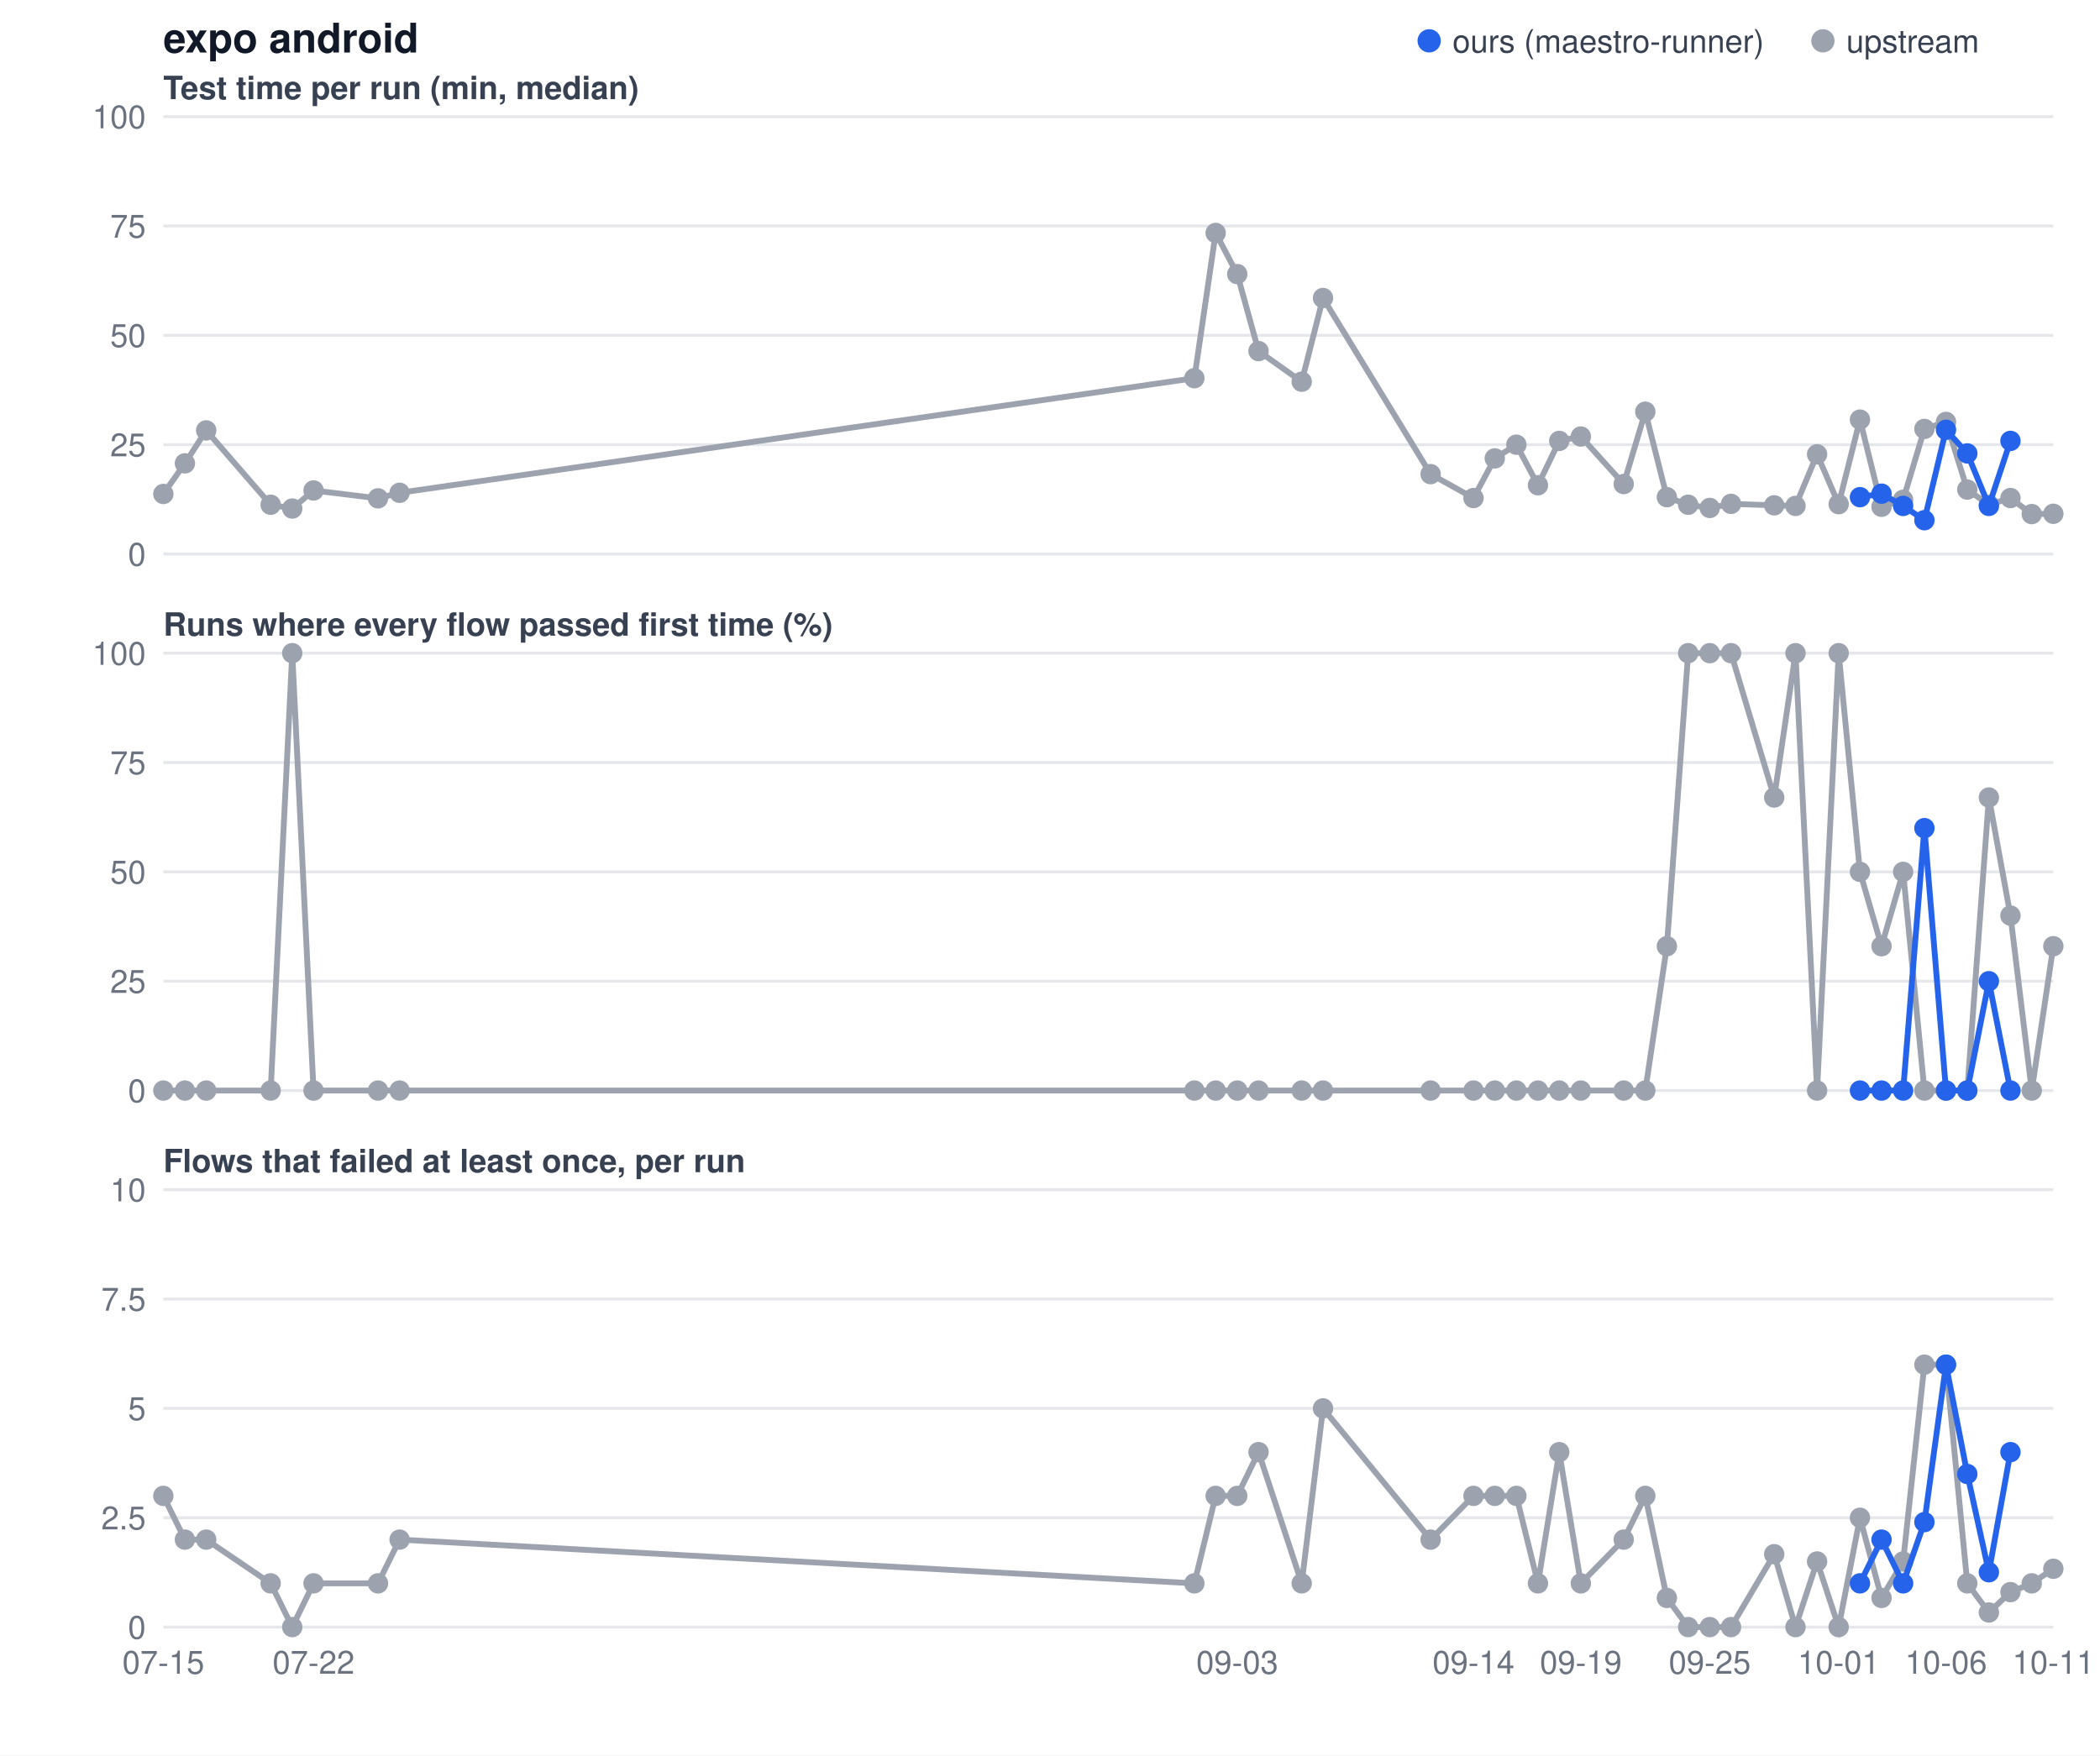
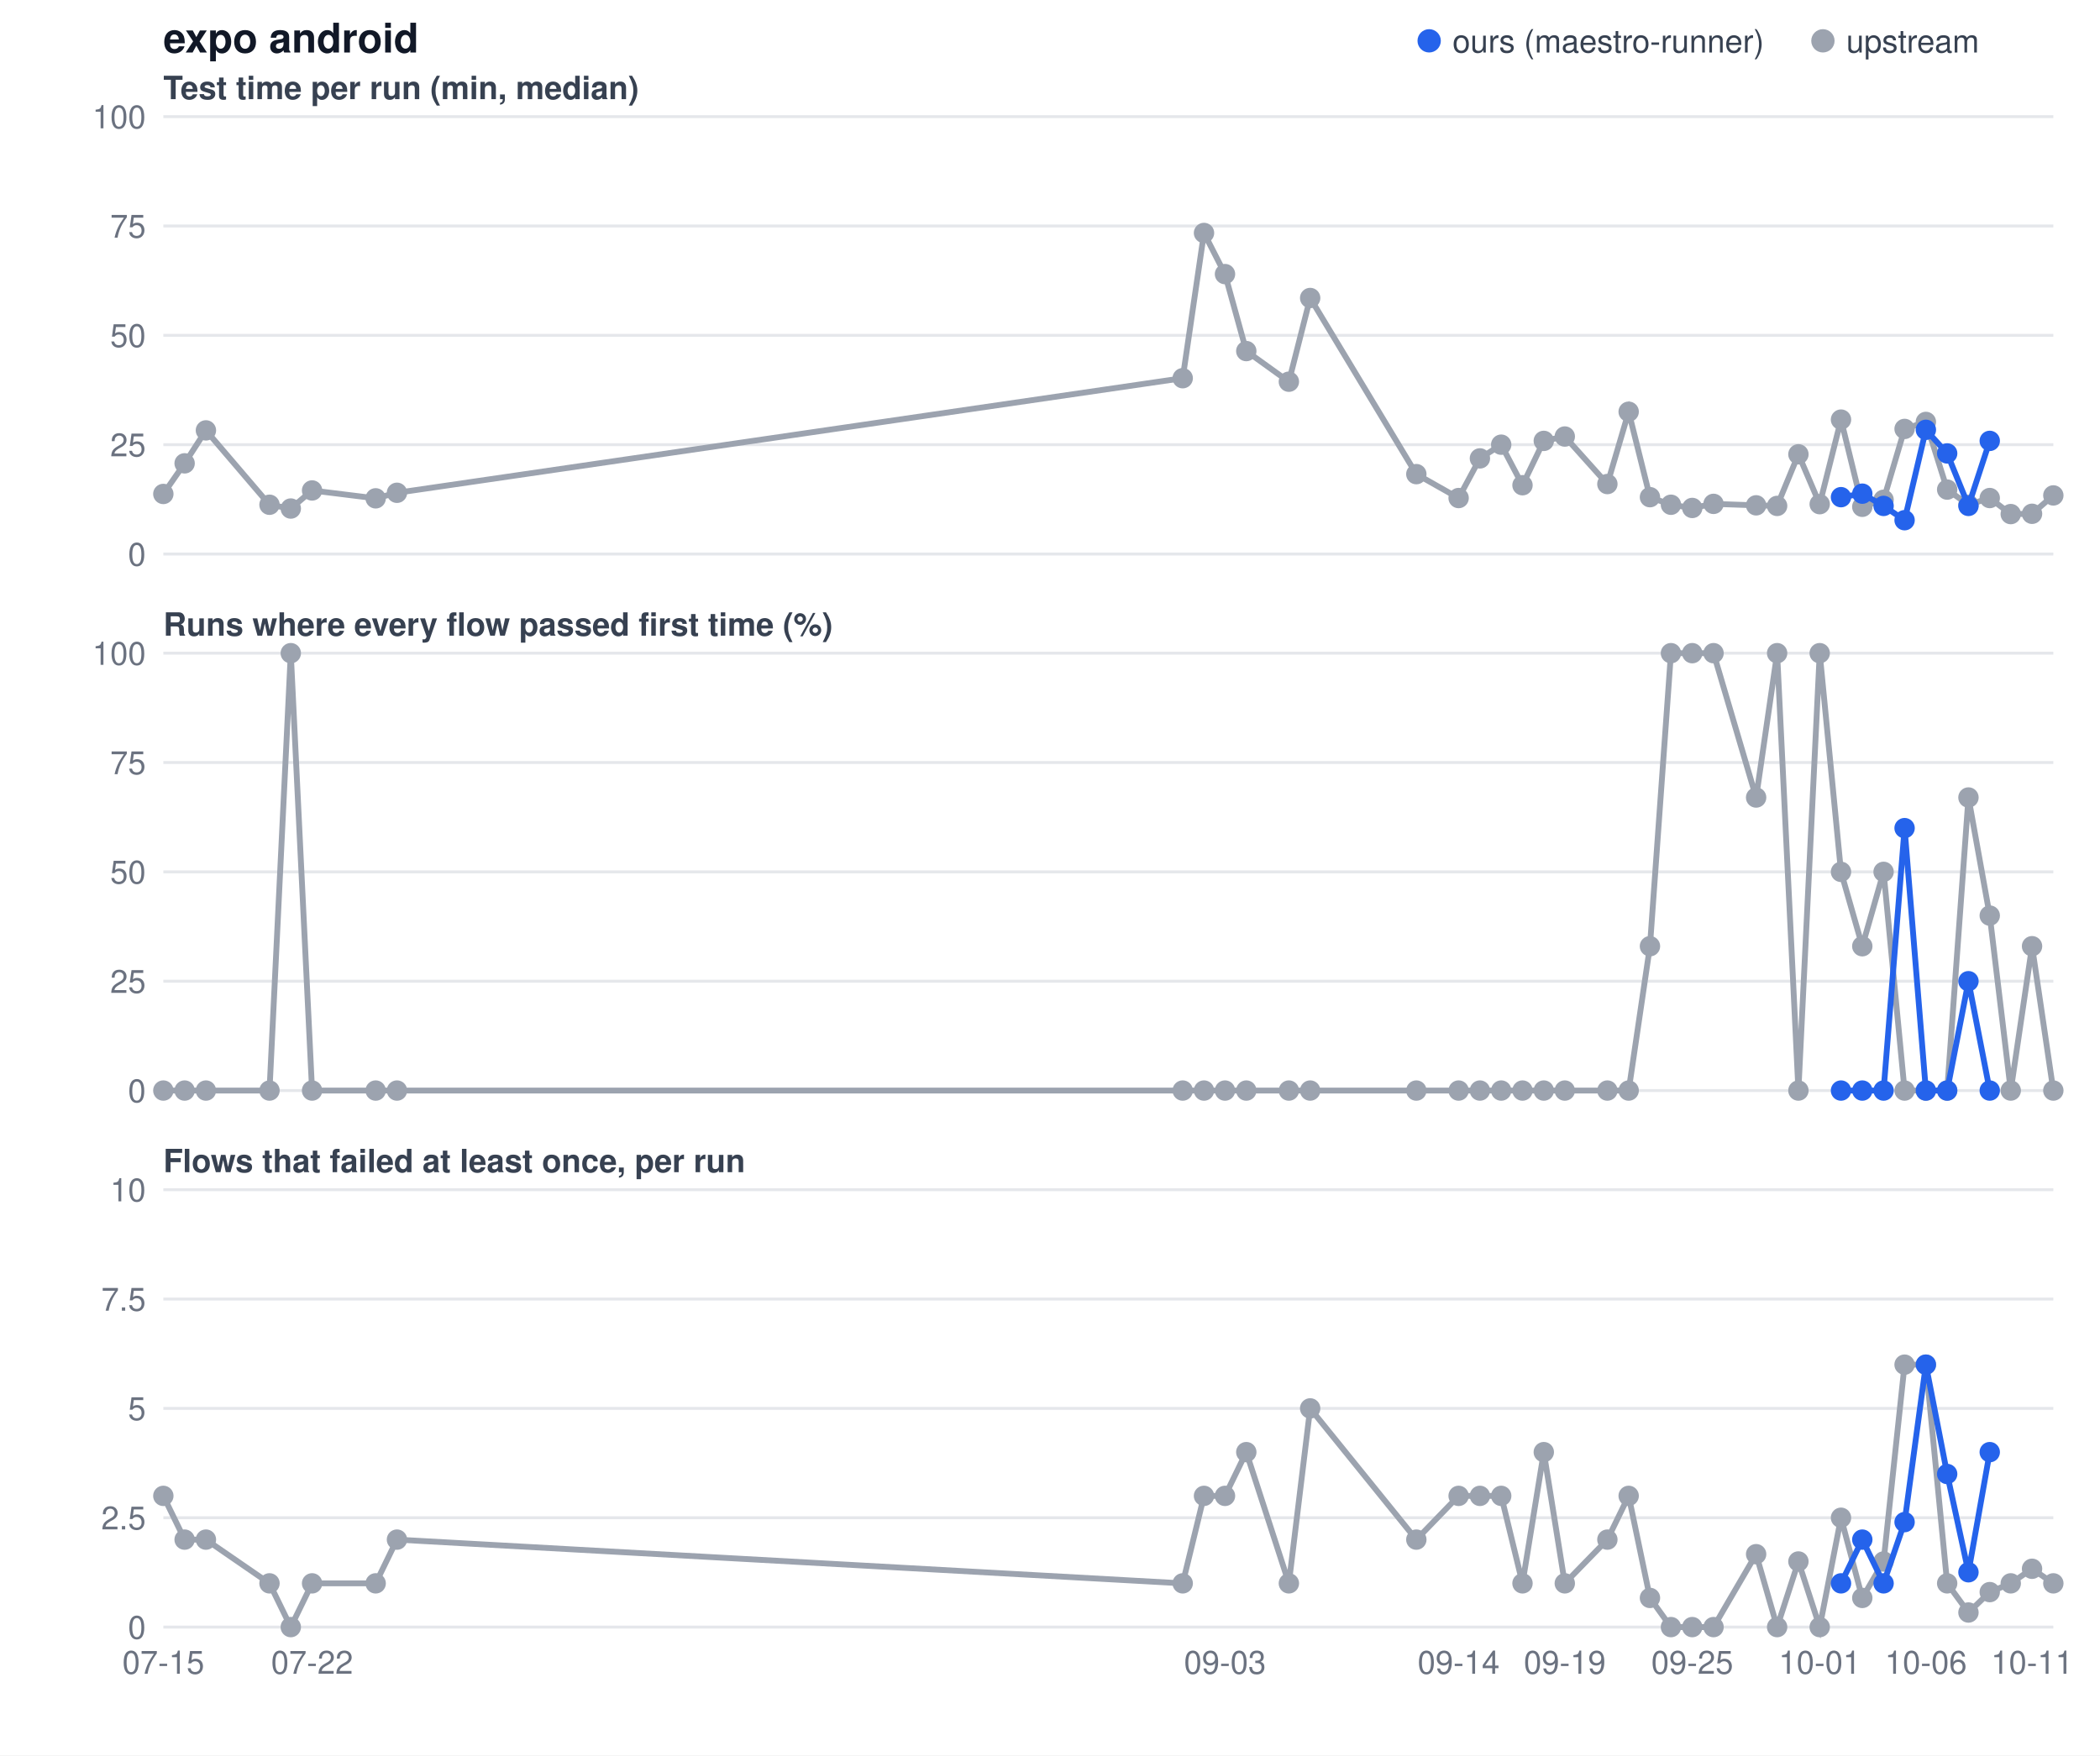
<svg xmlns="http://www.w3.org/2000/svg" width="720" height="602" font-family="-apple-system,Segoe UI,Helvetica,Arial,sans-serif" font-size="11">
  <rect width="100%" height="100%" fill="#ffffff" />
  <text x="56" y="18" font-size="14" font-weight="600" fill="#111827">expo android</text>
  <circle cx="490" cy="14" r="4" fill="#2563eb" />
  <text x="498" y="18" fill="#374151">ours (maestro-runner)</text>
  <circle cx="625" cy="14" r="4" fill="#9ca3af" />
  <text x="633" y="18" fill="#374151">upstream</text>
  <text x="56" y="34" fill="#374151" font-weight="600">Test time per run (min, median)</text>
  <line x1="56" x2="704" y1="190.0" y2="190.0" stroke="#e5e7eb" />
  <text x="50" y="194.0" text-anchor="end" fill="#6b7280">0</text>
  <line x1="56" x2="704" y1="152.5" y2="152.5" stroke="#e5e7eb" />
  <text x="50" y="156.5" text-anchor="end" fill="#6b7280">25</text>
  <line x1="56" x2="704" y1="115.0" y2="115.0" stroke="#e5e7eb" />
  <text x="50" y="119.0" text-anchor="end" fill="#6b7280">50</text>
  <line x1="56" x2="704" y1="77.5" y2="77.5" stroke="#e5e7eb" />
  <text x="50" y="81.5" text-anchor="end" fill="#6b7280">75</text>
  <line x1="56" x2="704" y1="40.0" y2="40.0" stroke="#e5e7eb" />
  <text x="50" y="44.0" text-anchor="end" fill="#6b7280">100</text>
-   <polyline fill="none" stroke="#9ca3af" stroke-width="2" points="56.0,169.4 63.4,158.9 70.7,147.6 92.8,173.1 100.2,174.4 107.5,168.2 129.6,170.9 137.0,169.0 409.5,129.7 416.8,79.9 424.2,94.0 431.5,120.4 446.3,130.9 453.6,102.2 490.5,162.6 505.2,170.8 512.5,157.2 519.9,152.5 527.3,166.4 534.6,151.2 542.0,149.7 556.7,166.0 564.1,141.2 571.5,170.5 578.8,173.1 586.2,174.2 593.5,172.8 608.3,173.3 615.6,173.5 623.0,155.8 630.4,172.9 637.7,143.9 645.1,173.8 652.5,171.4 659.8,147.1 667.2,144.7 674.5,167.9 681.9,173.1 689.3,170.8 696.6,176.3 704.0,176.2" />
+   <polyline fill="none" stroke="#9ca3af" stroke-width="2" points="56.0,169.4 63.3,158.9 70.6,147.6 92.4,173.1 99.7,174.4 107.0,168.2 128.8,170.9 136.1,169.0 405.5,129.7 412.8,79.9 420.0,94.0 427.3,120.4 441.9,130.9 449.2,102.2 485.6,162.6 500.1,170.8 507.4,157.2 514.7,152.5 522.0,166.4 529.3,151.2 536.5,149.7 551.1,166.0 558.4,141.2 565.7,170.5 572.9,173.1 580.2,174.2 587.5,172.8 602.1,173.3 609.3,173.5 616.6,155.8 623.9,172.9 631.2,143.9 638.5,173.8 645.8,171.4 653.0,147.1 660.3,144.7 667.6,167.9 674.9,173.1 682.2,170.8 689.4,176.3 696.7,176.2 704.0,169.9" />
  <circle cx="56.0" cy="169.4" r="3.5" fill="#9ca3af" />
-   <circle cx="63.4" cy="158.9" r="3.5" fill="#9ca3af" />
-   <circle cx="70.7" cy="147.6" r="3.5" fill="#9ca3af" />
-   <circle cx="92.8" cy="173.1" r="3.5" fill="#9ca3af" />
-   <circle cx="100.2" cy="174.4" r="3.5" fill="#9ca3af" />
-   <circle cx="107.5" cy="168.2" r="3.5" fill="#9ca3af" />
-   <circle cx="129.6" cy="170.9" r="3.5" fill="#9ca3af" />
-   <circle cx="137.0" cy="169.0" r="3.5" fill="#9ca3af" />
-   <circle cx="409.5" cy="129.7" r="3.5" fill="#9ca3af" />
-   <circle cx="416.8" cy="79.9" r="3.5" fill="#9ca3af" />
-   <circle cx="424.2" cy="94.0" r="3.5" fill="#9ca3af" />
-   <circle cx="431.5" cy="120.4" r="3.5" fill="#9ca3af" />
-   <circle cx="446.3" cy="130.9" r="3.5" fill="#9ca3af" />
-   <circle cx="453.6" cy="102.2" r="3.5" fill="#9ca3af" />
-   <circle cx="490.5" cy="162.6" r="3.5" fill="#9ca3af" />
-   <circle cx="505.2" cy="170.8" r="3.5" fill="#9ca3af" />
-   <circle cx="512.5" cy="157.2" r="3.5" fill="#9ca3af" />
-   <circle cx="519.9" cy="152.5" r="3.5" fill="#9ca3af" />
-   <circle cx="527.3" cy="166.4" r="3.5" fill="#9ca3af" />
-   <circle cx="534.6" cy="151.2" r="3.5" fill="#9ca3af" />
-   <circle cx="542.0" cy="149.7" r="3.5" fill="#9ca3af" />
-   <circle cx="556.7" cy="166.0" r="3.5" fill="#9ca3af" />
-   <circle cx="564.1" cy="141.2" r="3.5" fill="#9ca3af" />
-   <circle cx="571.5" cy="170.5" r="3.5" fill="#9ca3af" />
-   <circle cx="578.8" cy="173.1" r="3.5" fill="#9ca3af" />
-   <circle cx="586.2" cy="174.2" r="3.5" fill="#9ca3af" />
-   <circle cx="593.5" cy="172.8" r="3.5" fill="#9ca3af" />
-   <circle cx="608.3" cy="173.3" r="3.5" fill="#9ca3af" />
-   <circle cx="615.6" cy="173.5" r="3.5" fill="#9ca3af" />
-   <circle cx="623.0" cy="155.8" r="3.5" fill="#9ca3af" />
-   <circle cx="630.4" cy="172.9" r="3.5" fill="#9ca3af" />
-   <circle cx="637.7" cy="143.9" r="3.5" fill="#9ca3af" />
-   <circle cx="645.1" cy="173.8" r="3.5" fill="#9ca3af" />
-   <circle cx="652.5" cy="171.4" r="3.5" fill="#9ca3af" />
-   <circle cx="659.8" cy="147.1" r="3.5" fill="#9ca3af" />
-   <circle cx="667.2" cy="144.7" r="3.5" fill="#9ca3af" />
-   <circle cx="674.5" cy="167.9" r="3.5" fill="#9ca3af" />
-   <circle cx="681.9" cy="173.1" r="3.5" fill="#9ca3af" />
-   <circle cx="689.3" cy="170.8" r="3.5" fill="#9ca3af" />
-   <circle cx="696.6" cy="176.3" r="3.5" fill="#9ca3af" />
-   <circle cx="704.0" cy="176.2" r="3.5" fill="#9ca3af" />
-   <polyline fill="none" stroke="#2563eb" stroke-width="2" points="637.7,170.5 645.1,169.3 652.5,173.5 659.8,178.4 667.2,147.4 674.5,155.5 681.9,173.5 689.3,151.2" />
-   <circle cx="637.7" cy="170.5" r="3.5" fill="#2563eb" />
-   <circle cx="645.1" cy="169.3" r="3.5" fill="#2563eb" />
-   <circle cx="652.5" cy="173.5" r="3.5" fill="#2563eb" />
-   <circle cx="659.8" cy="178.4" r="3.5" fill="#2563eb" />
-   <circle cx="667.2" cy="147.4" r="3.5" fill="#2563eb" />
-   <circle cx="674.5" cy="155.5" r="3.5" fill="#2563eb" />
-   <circle cx="681.9" cy="173.5" r="3.5" fill="#2563eb" />
-   <circle cx="689.3" cy="151.2" r="3.5" fill="#2563eb" />
+   <circle cx="63.3" cy="158.9" r="3.5" fill="#9ca3af" />
+   <circle cx="70.6" cy="147.6" r="3.5" fill="#9ca3af" />
+   <circle cx="92.4" cy="173.1" r="3.5" fill="#9ca3af" />
+   <circle cx="99.7" cy="174.4" r="3.5" fill="#9ca3af" />
+   <circle cx="107.0" cy="168.2" r="3.5" fill="#9ca3af" />
+   <circle cx="128.8" cy="170.9" r="3.5" fill="#9ca3af" />
+   <circle cx="136.1" cy="169.0" r="3.5" fill="#9ca3af" />
+   <circle cx="405.5" cy="129.7" r="3.5" fill="#9ca3af" />
+   <circle cx="412.8" cy="79.9" r="3.5" fill="#9ca3af" />
+   <circle cx="420.0" cy="94.0" r="3.5" fill="#9ca3af" />
+   <circle cx="427.3" cy="120.4" r="3.5" fill="#9ca3af" />
+   <circle cx="441.9" cy="130.9" r="3.5" fill="#9ca3af" />
+   <circle cx="449.2" cy="102.2" r="3.5" fill="#9ca3af" />
+   <circle cx="485.6" cy="162.6" r="3.5" fill="#9ca3af" />
+   <circle cx="500.1" cy="170.8" r="3.5" fill="#9ca3af" />
+   <circle cx="507.4" cy="157.2" r="3.5" fill="#9ca3af" />
+   <circle cx="514.7" cy="152.5" r="3.5" fill="#9ca3af" />
+   <circle cx="522.0" cy="166.4" r="3.5" fill="#9ca3af" />
+   <circle cx="529.3" cy="151.2" r="3.5" fill="#9ca3af" />
+   <circle cx="536.5" cy="149.7" r="3.5" fill="#9ca3af" />
+   <circle cx="551.1" cy="166.0" r="3.5" fill="#9ca3af" />
+   <circle cx="558.4" cy="141.2" r="3.5" fill="#9ca3af" />
+   <circle cx="565.7" cy="170.5" r="3.5" fill="#9ca3af" />
+   <circle cx="572.9" cy="173.1" r="3.5" fill="#9ca3af" />
+   <circle cx="580.2" cy="174.2" r="3.5" fill="#9ca3af" />
+   <circle cx="587.5" cy="172.8" r="3.5" fill="#9ca3af" />
+   <circle cx="602.1" cy="173.3" r="3.5" fill="#9ca3af" />
+   <circle cx="609.3" cy="173.5" r="3.5" fill="#9ca3af" />
+   <circle cx="616.6" cy="155.8" r="3.5" fill="#9ca3af" />
+   <circle cx="623.9" cy="172.9" r="3.5" fill="#9ca3af" />
+   <circle cx="631.2" cy="143.9" r="3.5" fill="#9ca3af" />
+   <circle cx="638.5" cy="173.8" r="3.5" fill="#9ca3af" />
+   <circle cx="645.8" cy="171.4" r="3.5" fill="#9ca3af" />
+   <circle cx="653.0" cy="147.1" r="3.5" fill="#9ca3af" />
+   <circle cx="660.3" cy="144.7" r="3.5" fill="#9ca3af" />
+   <circle cx="667.6" cy="167.9" r="3.5" fill="#9ca3af" />
+   <circle cx="674.9" cy="173.1" r="3.5" fill="#9ca3af" />
+   <circle cx="682.2" cy="170.8" r="3.5" fill="#9ca3af" />
+   <circle cx="689.4" cy="176.3" r="3.5" fill="#9ca3af" />
+   <circle cx="696.7" cy="176.2" r="3.5" fill="#9ca3af" />
+   <circle cx="704.0" cy="169.9" r="3.5" fill="#9ca3af" />
+   <polyline fill="none" stroke="#2563eb" stroke-width="2" points="631.2,170.5 638.5,169.3 645.8,173.5 653.0,178.4 660.3,147.4 667.6,155.5 674.9,173.5 682.2,151.2" />
+   <circle cx="631.2" cy="170.5" r="3.5" fill="#2563eb" />
+   <circle cx="638.5" cy="169.3" r="3.5" fill="#2563eb" />
+   <circle cx="645.8" cy="173.5" r="3.5" fill="#2563eb" />
+   <circle cx="653.0" cy="178.4" r="3.5" fill="#2563eb" />
+   <circle cx="660.3" cy="147.4" r="3.5" fill="#2563eb" />
+   <circle cx="667.6" cy="155.5" r="3.5" fill="#2563eb" />
+   <circle cx="674.9" cy="173.5" r="3.5" fill="#2563eb" />
+   <circle cx="682.2" cy="151.2" r="3.5" fill="#2563eb" />
  <text x="56" y="218" fill="#374151" font-weight="600">Runs where every flow passed first time (%)</text>
  <line x1="56" x2="704" y1="374.0" y2="374.0" stroke="#e5e7eb" />
  <text x="50" y="378.0" text-anchor="end" fill="#6b7280">0</text>
  <line x1="56" x2="704" y1="336.5" y2="336.5" stroke="#e5e7eb" />
  <text x="50" y="340.5" text-anchor="end" fill="#6b7280">25</text>
  <line x1="56" x2="704" y1="299.0" y2="299.0" stroke="#e5e7eb" />
  <text x="50" y="303.0" text-anchor="end" fill="#6b7280">50</text>
  <line x1="56" x2="704" y1="261.5" y2="261.5" stroke="#e5e7eb" />
  <text x="50" y="265.5" text-anchor="end" fill="#6b7280">75</text>
  <line x1="56" x2="704" y1="224.0" y2="224.0" stroke="#e5e7eb" />
  <text x="50" y="228.0" text-anchor="end" fill="#6b7280">100</text>
-   <polyline fill="none" stroke="#9ca3af" stroke-width="2" points="56.0,374.0 63.4,374.0 70.7,374.0 92.8,374.0 100.2,224.0 107.5,374.0 129.6,374.0 137.0,374.0 409.5,374.0 416.8,374.0 424.2,374.0 431.5,374.0 446.3,374.0 453.6,374.0 490.5,374.0 505.2,374.0 512.5,374.0 519.9,374.0 527.3,374.0 534.6,374.0 542.0,374.0 556.7,374.0 564.1,374.0 571.5,324.5 578.8,224.0 586.2,224.0 593.5,224.0 608.3,273.5 615.6,224.0 623.0,374.0 630.4,224.0 637.7,299.0 645.1,324.5 652.5,299.0 659.8,374.0 667.2,374.0 674.5,374.0 681.9,273.5 689.3,314.0 696.6,374.0 704.0,324.5" />
+   <polyline fill="none" stroke="#9ca3af" stroke-width="2" points="56.0,374.0 63.3,374.0 70.6,374.0 92.4,374.0 99.7,224.0 107.0,374.0 128.8,374.0 136.1,374.0 405.5,374.0 412.8,374.0 420.0,374.0 427.3,374.0 441.9,374.0 449.2,374.0 485.6,374.0 500.1,374.0 507.4,374.0 514.7,374.0 522.0,374.0 529.3,374.0 536.5,374.0 551.1,374.0 558.4,374.0 565.7,324.5 572.9,224.0 580.2,224.0 587.5,224.0 602.1,273.5 609.3,224.0 616.6,374.0 623.9,224.0 631.2,299.0 638.5,324.5 645.8,299.0 653.0,374.0 660.3,374.0 667.6,374.0 674.9,273.5 682.2,314.0 689.4,374.0 696.7,324.5 704.0,374.0" />
  <circle cx="56.0" cy="374.0" r="3.5" fill="#9ca3af" />
-   <circle cx="63.4" cy="374.0" r="3.5" fill="#9ca3af" />
-   <circle cx="70.7" cy="374.0" r="3.5" fill="#9ca3af" />
-   <circle cx="92.8" cy="374.0" r="3.5" fill="#9ca3af" />
-   <circle cx="100.2" cy="224.0" r="3.5" fill="#9ca3af" />
-   <circle cx="107.5" cy="374.0" r="3.5" fill="#9ca3af" />
-   <circle cx="129.6" cy="374.0" r="3.5" fill="#9ca3af" />
-   <circle cx="137.0" cy="374.0" r="3.5" fill="#9ca3af" />
-   <circle cx="409.5" cy="374.0" r="3.5" fill="#9ca3af" />
-   <circle cx="416.8" cy="374.0" r="3.5" fill="#9ca3af" />
-   <circle cx="424.2" cy="374.0" r="3.5" fill="#9ca3af" />
-   <circle cx="431.5" cy="374.0" r="3.5" fill="#9ca3af" />
-   <circle cx="446.3" cy="374.0" r="3.5" fill="#9ca3af" />
-   <circle cx="453.6" cy="374.0" r="3.5" fill="#9ca3af" />
-   <circle cx="490.5" cy="374.0" r="3.5" fill="#9ca3af" />
-   <circle cx="505.2" cy="374.0" r="3.5" fill="#9ca3af" />
-   <circle cx="512.5" cy="374.0" r="3.5" fill="#9ca3af" />
-   <circle cx="519.9" cy="374.0" r="3.5" fill="#9ca3af" />
-   <circle cx="527.3" cy="374.0" r="3.5" fill="#9ca3af" />
-   <circle cx="534.6" cy="374.0" r="3.5" fill="#9ca3af" />
-   <circle cx="542.0" cy="374.0" r="3.5" fill="#9ca3af" />
-   <circle cx="556.7" cy="374.0" r="3.5" fill="#9ca3af" />
-   <circle cx="564.1" cy="374.0" r="3.5" fill="#9ca3af" />
-   <circle cx="571.5" cy="324.5" r="3.5" fill="#9ca3af" />
-   <circle cx="578.8" cy="224.0" r="3.5" fill="#9ca3af" />
-   <circle cx="586.2" cy="224.0" r="3.5" fill="#9ca3af" />
-   <circle cx="593.5" cy="224.0" r="3.5" fill="#9ca3af" />
-   <circle cx="608.3" cy="273.5" r="3.5" fill="#9ca3af" />
-   <circle cx="615.6" cy="224.0" r="3.5" fill="#9ca3af" />
-   <circle cx="623.0" cy="374.0" r="3.5" fill="#9ca3af" />
-   <circle cx="630.4" cy="224.0" r="3.5" fill="#9ca3af" />
-   <circle cx="637.7" cy="299.0" r="3.5" fill="#9ca3af" />
-   <circle cx="645.1" cy="324.5" r="3.5" fill="#9ca3af" />
-   <circle cx="652.5" cy="299.0" r="3.5" fill="#9ca3af" />
-   <circle cx="659.8" cy="374.0" r="3.5" fill="#9ca3af" />
-   <circle cx="667.2" cy="374.0" r="3.5" fill="#9ca3af" />
-   <circle cx="674.5" cy="374.0" r="3.5" fill="#9ca3af" />
-   <circle cx="681.9" cy="273.5" r="3.5" fill="#9ca3af" />
-   <circle cx="689.3" cy="314.0" r="3.5" fill="#9ca3af" />
-   <circle cx="696.6" cy="374.0" r="3.5" fill="#9ca3af" />
-   <circle cx="704.0" cy="324.5" r="3.5" fill="#9ca3af" />
-   <polyline fill="none" stroke="#2563eb" stroke-width="2" points="637.7,374.0 645.1,374.0 652.5,374.0 659.8,284.0 667.2,374.0 674.5,374.0 681.9,336.5 689.3,374.0" />
-   <circle cx="637.7" cy="374.0" r="3.5" fill="#2563eb" />
-   <circle cx="645.1" cy="374.0" r="3.5" fill="#2563eb" />
-   <circle cx="652.5" cy="374.0" r="3.5" fill="#2563eb" />
-   <circle cx="659.8" cy="284.0" r="3.5" fill="#2563eb" />
-   <circle cx="667.2" cy="374.0" r="3.5" fill="#2563eb" />
-   <circle cx="674.5" cy="374.0" r="3.5" fill="#2563eb" />
-   <circle cx="681.9" cy="336.5" r="3.5" fill="#2563eb" />
-   <circle cx="689.3" cy="374.0" r="3.5" fill="#2563eb" />
+   <circle cx="63.3" cy="374.0" r="3.5" fill="#9ca3af" />
+   <circle cx="70.6" cy="374.0" r="3.5" fill="#9ca3af" />
+   <circle cx="92.4" cy="374.0" r="3.5" fill="#9ca3af" />
+   <circle cx="99.7" cy="224.0" r="3.5" fill="#9ca3af" />
+   <circle cx="107.0" cy="374.0" r="3.5" fill="#9ca3af" />
+   <circle cx="128.8" cy="374.0" r="3.5" fill="#9ca3af" />
+   <circle cx="136.1" cy="374.0" r="3.5" fill="#9ca3af" />
+   <circle cx="405.5" cy="374.0" r="3.5" fill="#9ca3af" />
+   <circle cx="412.8" cy="374.0" r="3.5" fill="#9ca3af" />
+   <circle cx="420.0" cy="374.0" r="3.5" fill="#9ca3af" />
+   <circle cx="427.3" cy="374.0" r="3.5" fill="#9ca3af" />
+   <circle cx="441.9" cy="374.0" r="3.5" fill="#9ca3af" />
+   <circle cx="449.2" cy="374.0" r="3.5" fill="#9ca3af" />
+   <circle cx="485.6" cy="374.0" r="3.5" fill="#9ca3af" />
+   <circle cx="500.1" cy="374.0" r="3.5" fill="#9ca3af" />
+   <circle cx="507.4" cy="374.0" r="3.5" fill="#9ca3af" />
+   <circle cx="514.7" cy="374.0" r="3.5" fill="#9ca3af" />
+   <circle cx="522.0" cy="374.0" r="3.5" fill="#9ca3af" />
+   <circle cx="529.3" cy="374.0" r="3.5" fill="#9ca3af" />
+   <circle cx="536.5" cy="374.0" r="3.5" fill="#9ca3af" />
+   <circle cx="551.1" cy="374.0" r="3.5" fill="#9ca3af" />
+   <circle cx="558.4" cy="374.0" r="3.5" fill="#9ca3af" />
+   <circle cx="565.7" cy="324.5" r="3.5" fill="#9ca3af" />
+   <circle cx="572.9" cy="224.0" r="3.5" fill="#9ca3af" />
+   <circle cx="580.2" cy="224.0" r="3.5" fill="#9ca3af" />
+   <circle cx="587.5" cy="224.0" r="3.5" fill="#9ca3af" />
+   <circle cx="602.1" cy="273.5" r="3.5" fill="#9ca3af" />
+   <circle cx="609.3" cy="224.0" r="3.5" fill="#9ca3af" />
+   <circle cx="616.6" cy="374.0" r="3.5" fill="#9ca3af" />
+   <circle cx="623.9" cy="224.0" r="3.5" fill="#9ca3af" />
+   <circle cx="631.2" cy="299.0" r="3.5" fill="#9ca3af" />
+   <circle cx="638.5" cy="324.5" r="3.5" fill="#9ca3af" />
+   <circle cx="645.8" cy="299.0" r="3.5" fill="#9ca3af" />
+   <circle cx="653.0" cy="374.0" r="3.5" fill="#9ca3af" />
+   <circle cx="660.3" cy="374.0" r="3.5" fill="#9ca3af" />
+   <circle cx="667.6" cy="374.0" r="3.5" fill="#9ca3af" />
+   <circle cx="674.9" cy="273.5" r="3.5" fill="#9ca3af" />
+   <circle cx="682.2" cy="314.0" r="3.5" fill="#9ca3af" />
+   <circle cx="689.4" cy="374.0" r="3.5" fill="#9ca3af" />
+   <circle cx="696.7" cy="324.5" r="3.5" fill="#9ca3af" />
+   <circle cx="704.0" cy="374.0" r="3.5" fill="#9ca3af" />
+   <polyline fill="none" stroke="#2563eb" stroke-width="2" points="631.2,374.0 638.5,374.0 645.8,374.0 653.0,284.0 660.3,374.0 667.6,374.0 674.9,336.5 682.2,374.0" />
+   <circle cx="631.2" cy="374.0" r="3.5" fill="#2563eb" />
+   <circle cx="638.5" cy="374.0" r="3.5" fill="#2563eb" />
+   <circle cx="645.8" cy="374.0" r="3.5" fill="#2563eb" />
+   <circle cx="653.0" cy="284.0" r="3.5" fill="#2563eb" />
+   <circle cx="660.3" cy="374.0" r="3.5" fill="#2563eb" />
+   <circle cx="667.6" cy="374.0" r="3.5" fill="#2563eb" />
+   <circle cx="674.9" cy="336.5" r="3.5" fill="#2563eb" />
+   <circle cx="682.2" cy="374.0" r="3.5" fill="#2563eb" />
  <text x="56" y="402" fill="#374151" font-weight="600">Flows that failed at least once, per run</text>
  <line x1="56" x2="704" y1="558.0" y2="558.0" stroke="#e5e7eb" />
  <text x="50" y="562.0" text-anchor="end" fill="#6b7280">0</text>
  <line x1="56" x2="704" y1="520.5" y2="520.5" stroke="#e5e7eb" />
  <text x="50" y="524.5" text-anchor="end" fill="#6b7280">2.5</text>
  <line x1="56" x2="704" y1="483.0" y2="483.0" stroke="#e5e7eb" />
  <text x="50" y="487.0" text-anchor="end" fill="#6b7280">5</text>
  <line x1="56" x2="704" y1="445.5" y2="445.5" stroke="#e5e7eb" />
  <text x="50" y="449.5" text-anchor="end" fill="#6b7280">7.5</text>
  <line x1="56" x2="704" y1="408.0" y2="408.0" stroke="#e5e7eb" />
  <text x="50" y="412.0" text-anchor="end" fill="#6b7280">10</text>
-   <polyline fill="none" stroke="#9ca3af" stroke-width="2" points="56.0,513.0 63.4,528.0 70.7,528.0 92.8,543.0 100.2,558.0 107.5,543.0 129.6,543.0 137.0,528.0 409.5,543.0 416.8,513.0 424.2,513.0 431.5,498.0 446.3,543.0 453.6,483.0 490.5,528.0 505.2,513.0 512.5,513.0 519.9,513.0 527.3,543.0 534.6,498.0 542.0,543.0 556.7,528.0 564.1,513.0 571.5,548.0 578.8,558.0 586.2,558.0 593.5,558.0 608.3,533.0 615.6,558.0 623.0,535.5 630.4,558.0 637.7,520.5 645.1,548.0 652.5,535.5 659.8,468.0 667.2,468.0 674.5,543.0 681.9,553.0 689.3,546.0 696.6,543.0 704.0,538.0" />
+   <polyline fill="none" stroke="#9ca3af" stroke-width="2" points="56.0,513.0 63.3,528.0 70.6,528.0 92.4,543.0 99.7,558.0 107.0,543.0 128.8,543.0 136.1,528.0 405.5,543.0 412.8,513.0 420.0,513.0 427.3,498.0 441.9,543.0 449.2,483.0 485.6,528.0 500.1,513.0 507.4,513.0 514.7,513.0 522.0,543.0 529.3,498.0 536.5,543.0 551.1,528.0 558.4,513.0 565.7,548.0 572.9,558.0 580.2,558.0 587.5,558.0 602.1,533.0 609.3,558.0 616.6,535.5 623.9,558.0 631.2,520.5 638.5,548.0 645.8,535.5 653.0,468.0 660.3,468.0 667.6,543.0 674.9,553.0 682.2,546.0 689.4,543.0 696.7,538.0 704.0,543.0" />
  <circle cx="56.0" cy="513.0" r="3.5" fill="#9ca3af" />
-   <circle cx="63.4" cy="528.0" r="3.5" fill="#9ca3af" />
-   <circle cx="70.7" cy="528.0" r="3.5" fill="#9ca3af" />
-   <circle cx="92.8" cy="543.0" r="3.5" fill="#9ca3af" />
-   <circle cx="100.2" cy="558.0" r="3.5" fill="#9ca3af" />
-   <circle cx="107.5" cy="543.0" r="3.5" fill="#9ca3af" />
-   <circle cx="129.6" cy="543.0" r="3.5" fill="#9ca3af" />
-   <circle cx="137.0" cy="528.0" r="3.5" fill="#9ca3af" />
-   <circle cx="409.5" cy="543.0" r="3.5" fill="#9ca3af" />
-   <circle cx="416.8" cy="513.0" r="3.5" fill="#9ca3af" />
-   <circle cx="424.2" cy="513.0" r="3.5" fill="#9ca3af" />
-   <circle cx="431.5" cy="498.0" r="3.5" fill="#9ca3af" />
-   <circle cx="446.3" cy="543.0" r="3.5" fill="#9ca3af" />
-   <circle cx="453.6" cy="483.0" r="3.5" fill="#9ca3af" />
-   <circle cx="490.5" cy="528.0" r="3.5" fill="#9ca3af" />
-   <circle cx="505.2" cy="513.0" r="3.5" fill="#9ca3af" />
-   <circle cx="512.5" cy="513.0" r="3.5" fill="#9ca3af" />
-   <circle cx="519.9" cy="513.0" r="3.5" fill="#9ca3af" />
-   <circle cx="527.3" cy="543.0" r="3.5" fill="#9ca3af" />
-   <circle cx="534.6" cy="498.0" r="3.5" fill="#9ca3af" />
-   <circle cx="542.0" cy="543.0" r="3.5" fill="#9ca3af" />
-   <circle cx="556.7" cy="528.0" r="3.5" fill="#9ca3af" />
-   <circle cx="564.1" cy="513.0" r="3.5" fill="#9ca3af" />
-   <circle cx="571.5" cy="548.0" r="3.5" fill="#9ca3af" />
-   <circle cx="578.8" cy="558.0" r="3.5" fill="#9ca3af" />
-   <circle cx="586.2" cy="558.0" r="3.5" fill="#9ca3af" />
-   <circle cx="593.5" cy="558.0" r="3.5" fill="#9ca3af" />
-   <circle cx="608.3" cy="533.0" r="3.5" fill="#9ca3af" />
-   <circle cx="615.6" cy="558.0" r="3.5" fill="#9ca3af" />
-   <circle cx="623.0" cy="535.5" r="3.5" fill="#9ca3af" />
-   <circle cx="630.4" cy="558.0" r="3.5" fill="#9ca3af" />
-   <circle cx="637.7" cy="520.5" r="3.5" fill="#9ca3af" />
-   <circle cx="645.1" cy="548.0" r="3.5" fill="#9ca3af" />
-   <circle cx="652.5" cy="535.5" r="3.5" fill="#9ca3af" />
-   <circle cx="659.8" cy="468.0" r="3.5" fill="#9ca3af" />
-   <circle cx="667.2" cy="468.0" r="3.5" fill="#9ca3af" />
-   <circle cx="674.5" cy="543.0" r="3.5" fill="#9ca3af" />
-   <circle cx="681.9" cy="553.0" r="3.5" fill="#9ca3af" />
-   <circle cx="689.3" cy="546.0" r="3.5" fill="#9ca3af" />
-   <circle cx="696.6" cy="543.0" r="3.5" fill="#9ca3af" />
-   <circle cx="704.0" cy="538.0" r="3.5" fill="#9ca3af" />
-   <polyline fill="none" stroke="#2563eb" stroke-width="2" points="637.7,543.0 645.1,528.0 652.5,543.0 659.8,522.0 667.2,468.0 674.5,505.5 681.9,539.2 689.3,498.0" />
-   <circle cx="637.7" cy="543.0" r="3.5" fill="#2563eb" />
-   <circle cx="645.1" cy="528.0" r="3.5" fill="#2563eb" />
-   <circle cx="652.5" cy="543.0" r="3.5" fill="#2563eb" />
-   <circle cx="659.8" cy="522.0" r="3.5" fill="#2563eb" />
-   <circle cx="667.2" cy="468.0" r="3.5" fill="#2563eb" />
-   <circle cx="674.5" cy="505.5" r="3.5" fill="#2563eb" />
-   <circle cx="681.9" cy="539.2" r="3.5" fill="#2563eb" />
-   <circle cx="689.3" cy="498.0" r="3.5" fill="#2563eb" />
+   <circle cx="63.3" cy="528.0" r="3.5" fill="#9ca3af" />
+   <circle cx="70.6" cy="528.0" r="3.5" fill="#9ca3af" />
+   <circle cx="92.4" cy="543.0" r="3.5" fill="#9ca3af" />
+   <circle cx="99.7" cy="558.0" r="3.5" fill="#9ca3af" />
+   <circle cx="107.0" cy="543.0" r="3.5" fill="#9ca3af" />
+   <circle cx="128.8" cy="543.0" r="3.5" fill="#9ca3af" />
+   <circle cx="136.1" cy="528.0" r="3.5" fill="#9ca3af" />
+   <circle cx="405.5" cy="543.0" r="3.5" fill="#9ca3af" />
+   <circle cx="412.8" cy="513.0" r="3.5" fill="#9ca3af" />
+   <circle cx="420.0" cy="513.0" r="3.5" fill="#9ca3af" />
+   <circle cx="427.3" cy="498.0" r="3.5" fill="#9ca3af" />
+   <circle cx="441.9" cy="543.0" r="3.5" fill="#9ca3af" />
+   <circle cx="449.2" cy="483.0" r="3.5" fill="#9ca3af" />
+   <circle cx="485.6" cy="528.0" r="3.5" fill="#9ca3af" />
+   <circle cx="500.1" cy="513.0" r="3.5" fill="#9ca3af" />
+   <circle cx="507.4" cy="513.0" r="3.5" fill="#9ca3af" />
+   <circle cx="514.7" cy="513.0" r="3.5" fill="#9ca3af" />
+   <circle cx="522.0" cy="543.0" r="3.5" fill="#9ca3af" />
+   <circle cx="529.3" cy="498.0" r="3.5" fill="#9ca3af" />
+   <circle cx="536.5" cy="543.0" r="3.5" fill="#9ca3af" />
+   <circle cx="551.1" cy="528.0" r="3.5" fill="#9ca3af" />
+   <circle cx="558.4" cy="513.0" r="3.5" fill="#9ca3af" />
+   <circle cx="565.7" cy="548.0" r="3.5" fill="#9ca3af" />
+   <circle cx="572.9" cy="558.0" r="3.5" fill="#9ca3af" />
+   <circle cx="580.2" cy="558.0" r="3.5" fill="#9ca3af" />
+   <circle cx="587.5" cy="558.0" r="3.5" fill="#9ca3af" />
+   <circle cx="602.1" cy="533.0" r="3.5" fill="#9ca3af" />
+   <circle cx="609.3" cy="558.0" r="3.5" fill="#9ca3af" />
+   <circle cx="616.6" cy="535.5" r="3.5" fill="#9ca3af" />
+   <circle cx="623.9" cy="558.0" r="3.5" fill="#9ca3af" />
+   <circle cx="631.2" cy="520.5" r="3.5" fill="#9ca3af" />
+   <circle cx="638.5" cy="548.0" r="3.5" fill="#9ca3af" />
+   <circle cx="645.8" cy="535.5" r="3.5" fill="#9ca3af" />
+   <circle cx="653.0" cy="468.0" r="3.5" fill="#9ca3af" />
+   <circle cx="660.3" cy="468.0" r="3.5" fill="#9ca3af" />
+   <circle cx="667.6" cy="543.0" r="3.5" fill="#9ca3af" />
+   <circle cx="674.9" cy="553.0" r="3.5" fill="#9ca3af" />
+   <circle cx="682.2" cy="546.0" r="3.5" fill="#9ca3af" />
+   <circle cx="689.4" cy="543.0" r="3.5" fill="#9ca3af" />
+   <circle cx="696.7" cy="538.0" r="3.5" fill="#9ca3af" />
+   <circle cx="704.0" cy="543.0" r="3.5" fill="#9ca3af" />
+   <polyline fill="none" stroke="#2563eb" stroke-width="2" points="631.2,543.0 638.5,528.0 645.8,543.0 653.0,522.0 660.3,468.0 667.6,505.5 674.9,539.2 682.2,498.0" />
+   <circle cx="631.2" cy="543.0" r="3.5" fill="#2563eb" />
+   <circle cx="638.5" cy="528.0" r="3.5" fill="#2563eb" />
+   <circle cx="645.8" cy="543.0" r="3.5" fill="#2563eb" />
+   <circle cx="653.0" cy="522.0" r="3.5" fill="#2563eb" />
+   <circle cx="660.3" cy="468.0" r="3.5" fill="#2563eb" />
+   <circle cx="667.6" cy="505.5" r="3.5" fill="#2563eb" />
+   <circle cx="674.9" cy="539.2" r="3.5" fill="#2563eb" />
+   <circle cx="682.2" cy="498.0" r="3.5" fill="#2563eb" />
  <text x="56.0" y="574" text-anchor="middle" fill="#6b7280">07-15</text>
-   <text x="107.5" y="574" text-anchor="middle" fill="#6b7280">07-22</text>
-   <text x="424.2" y="574" text-anchor="middle" fill="#6b7280">09-03</text>
-   <text x="505.2" y="574" text-anchor="middle" fill="#6b7280">09-14</text>
-   <text x="542.0" y="574" text-anchor="middle" fill="#6b7280">09-19</text>
-   <text x="586.2" y="574" text-anchor="middle" fill="#6b7280">09-25</text>
-   <text x="630.4" y="574" text-anchor="middle" fill="#6b7280">10-01</text>
-   <text x="667.2" y="574" text-anchor="middle" fill="#6b7280">10-06</text>
-   <text x="704.0" y="574" text-anchor="middle" fill="#6b7280">10-11</text>
+   <text x="107.0" y="574" text-anchor="middle" fill="#6b7280">07-22</text>
+   <text x="420.0" y="574" text-anchor="middle" fill="#6b7280">09-03</text>
+   <text x="500.1" y="574" text-anchor="middle" fill="#6b7280">09-14</text>
+   <text x="536.5" y="574" text-anchor="middle" fill="#6b7280">09-19</text>
+   <text x="580.2" y="574" text-anchor="middle" fill="#6b7280">09-25</text>
+   <text x="623.9" y="574" text-anchor="middle" fill="#6b7280">10-01</text>
+   <text x="660.3" y="574" text-anchor="middle" fill="#6b7280">10-06</text>
+   <text x="696.7" y="574" text-anchor="middle" fill="#6b7280">10-11</text>
</svg>
